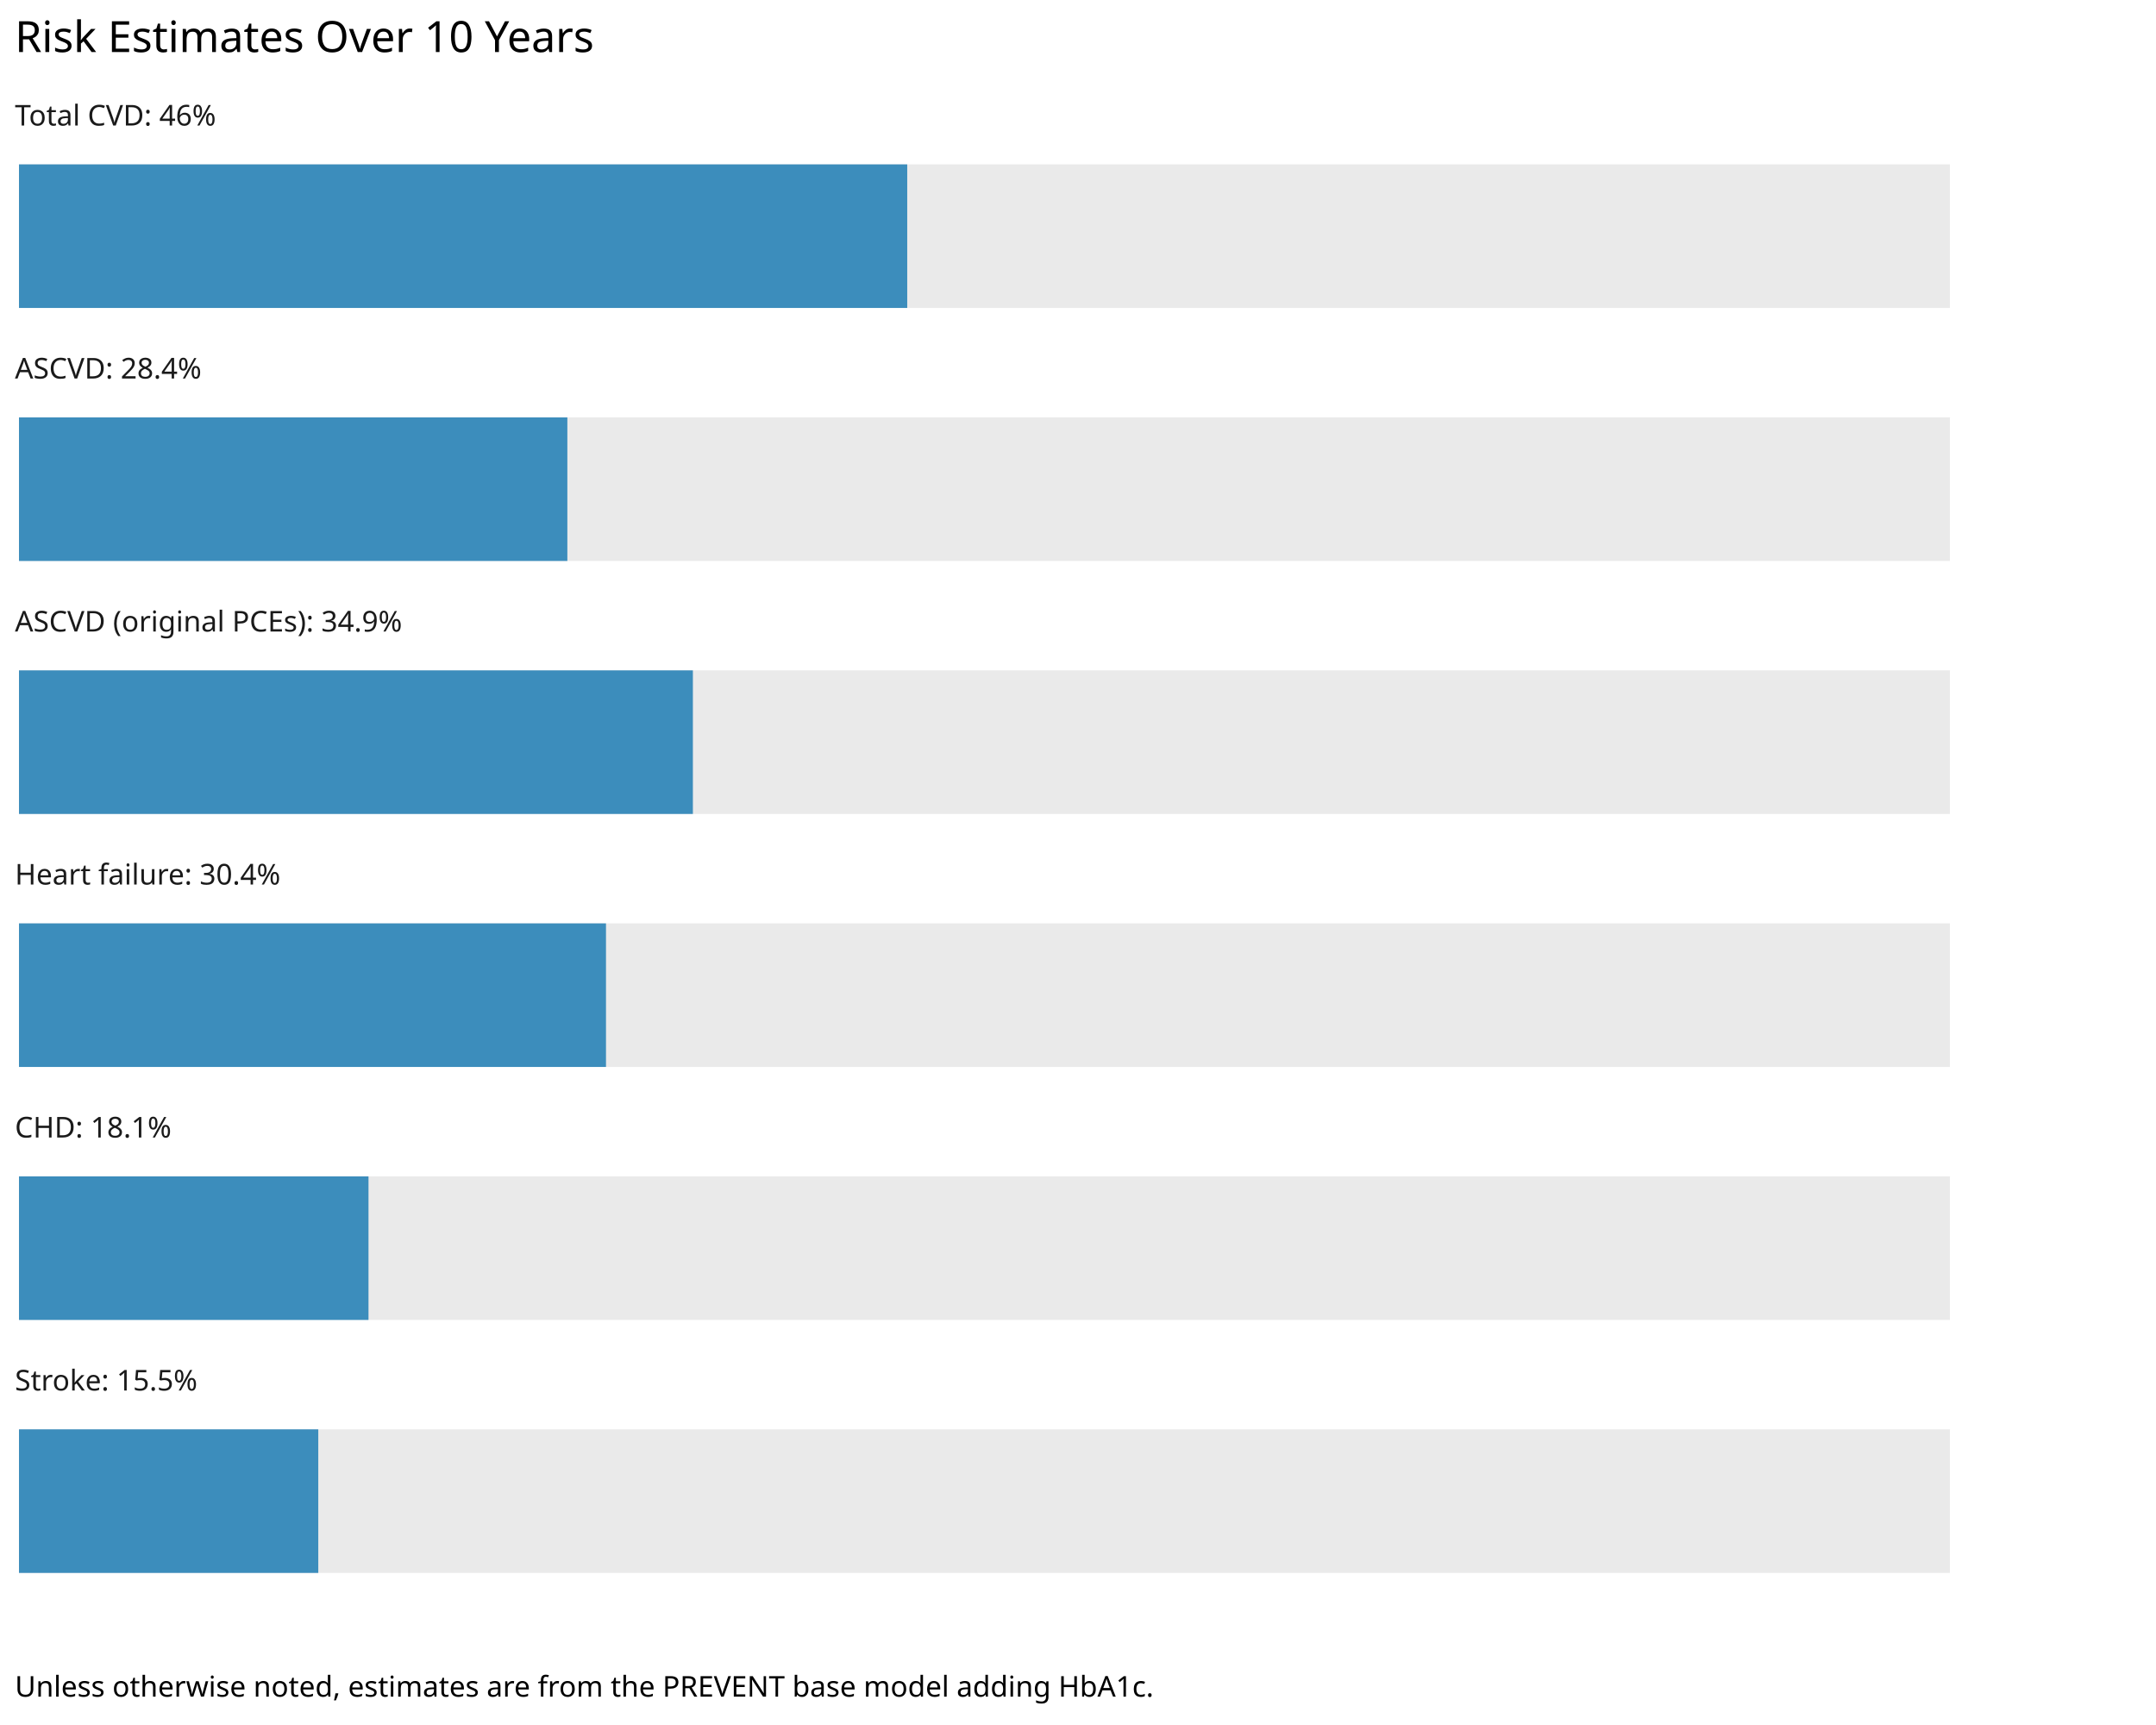
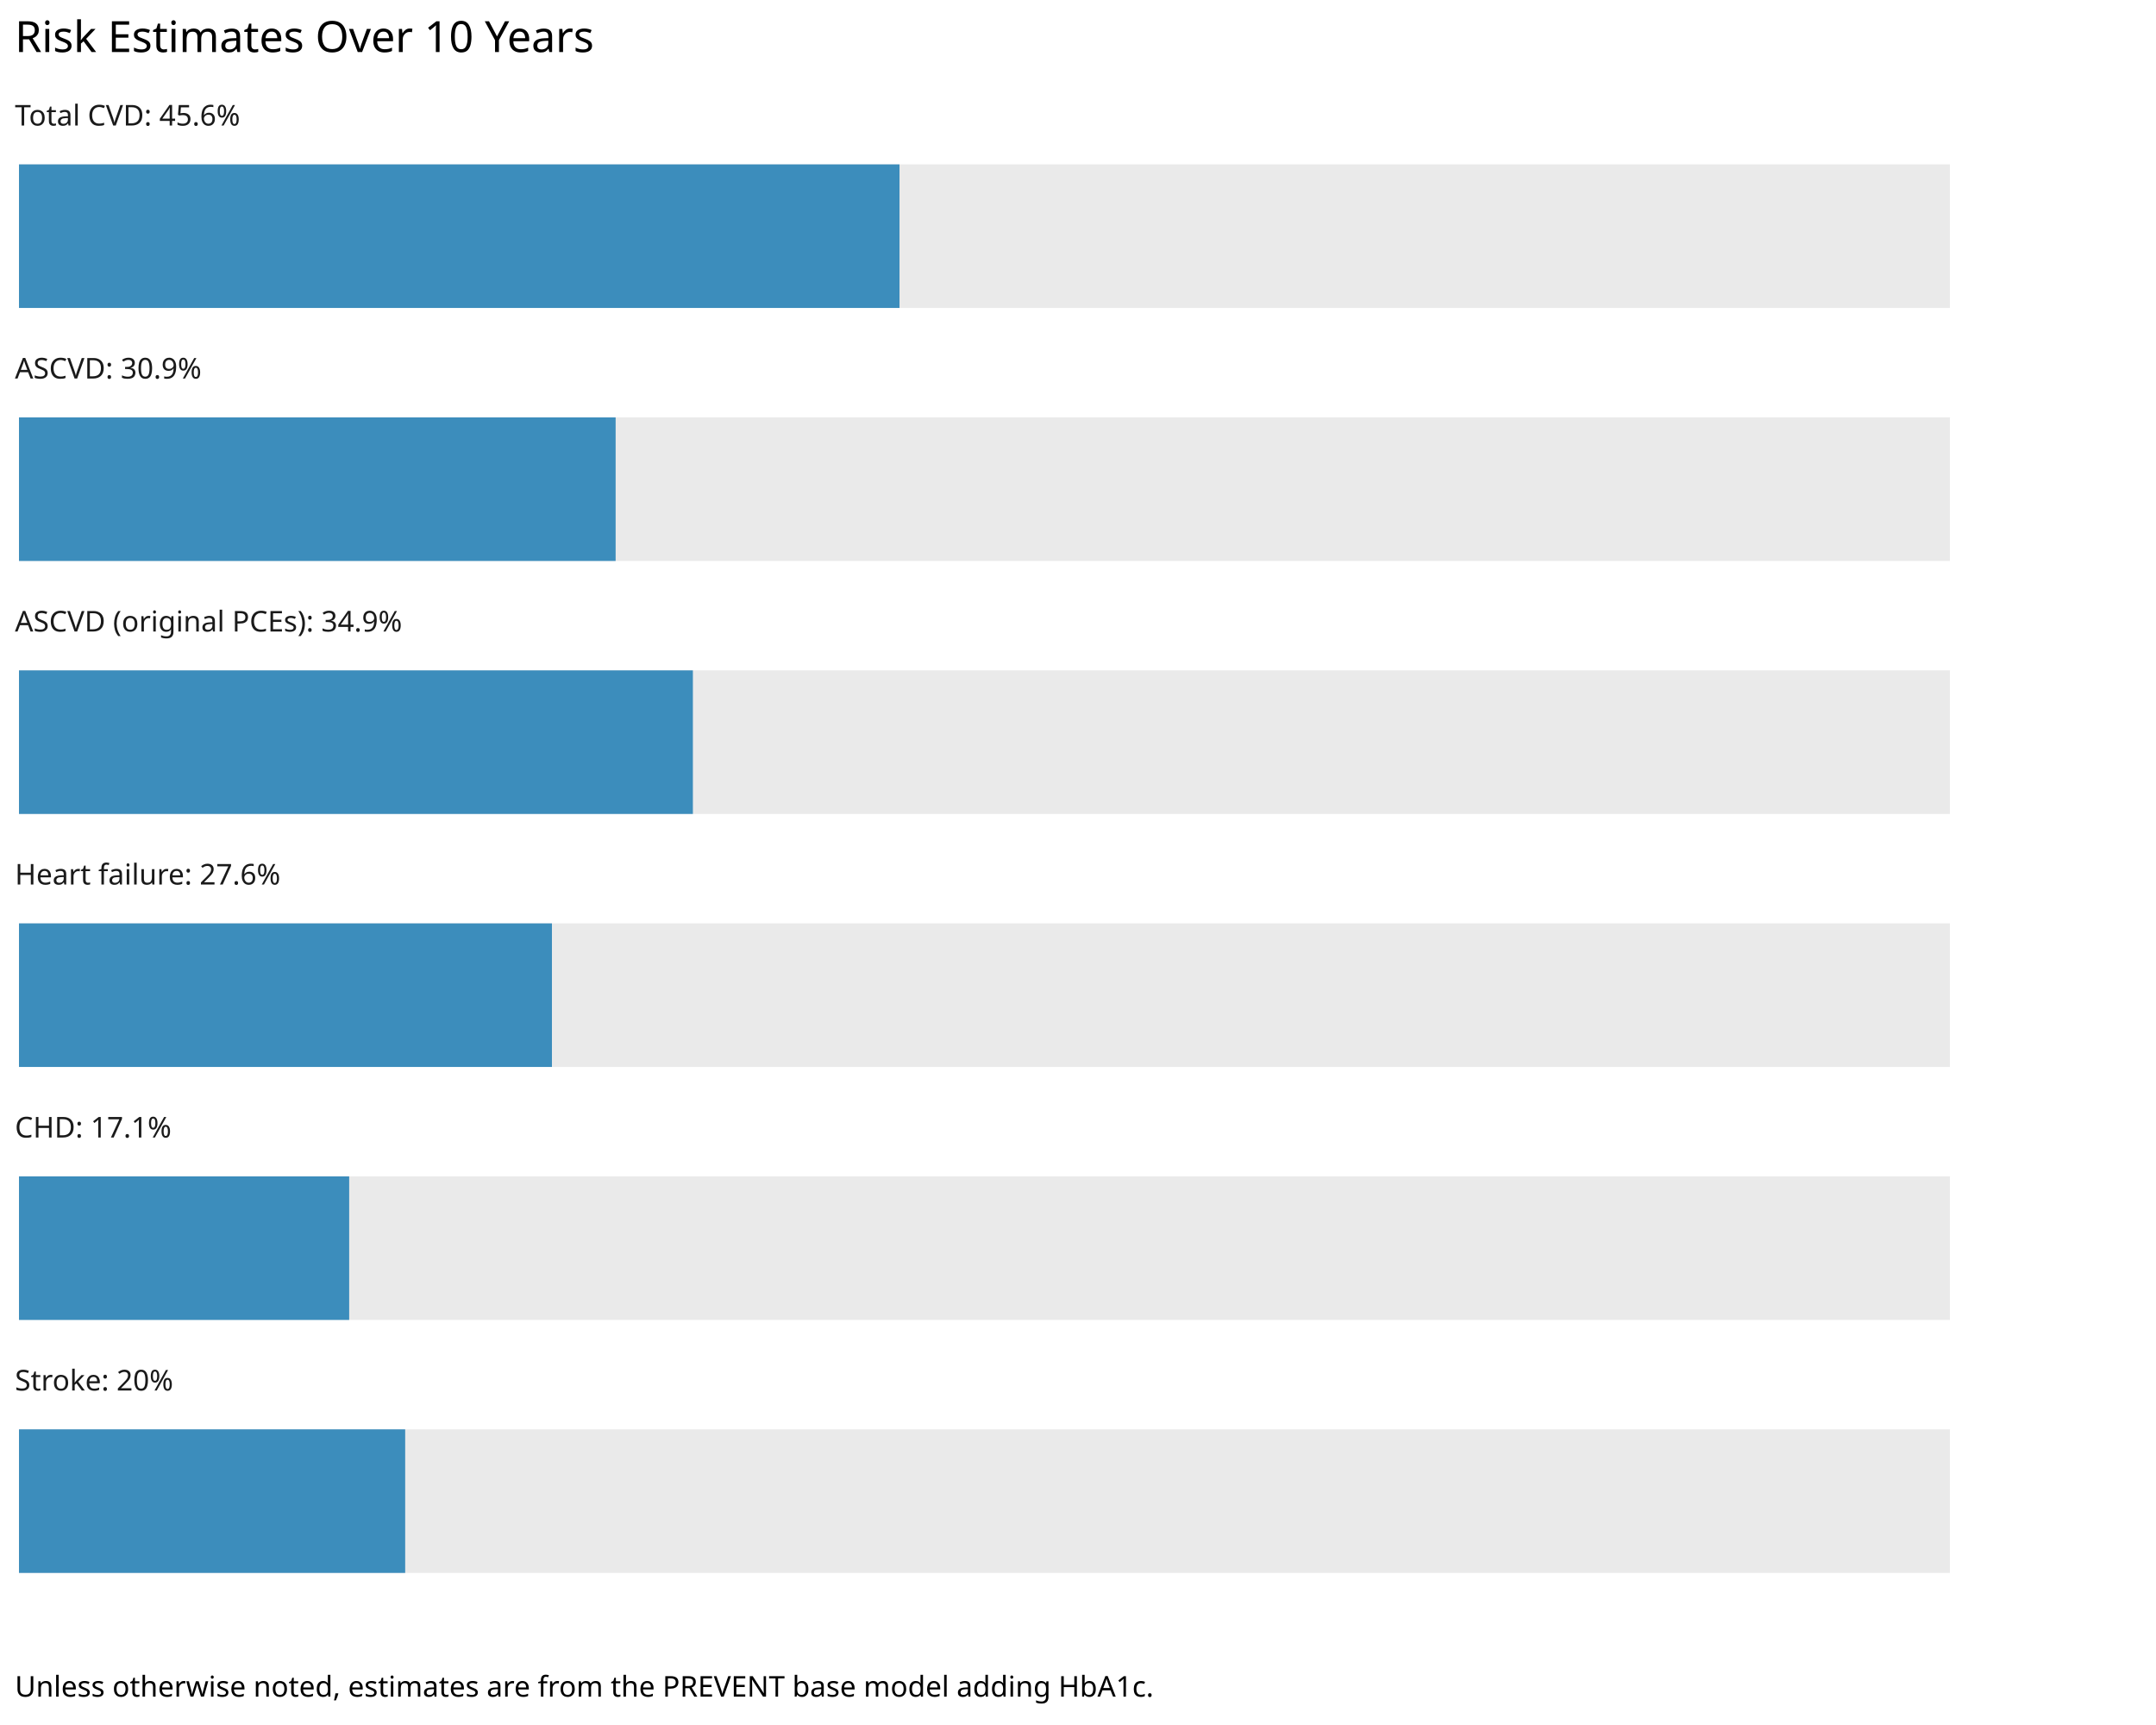
<svg xmlns="http://www.w3.org/2000/svg" class="svglite" data-engine-version="2.0" width="720.00pt" height="576.00pt" viewBox="0 0 720.00 576.00">
  <defs>
    <style type="text/css">
    .svglite line, .svglite polyline, .svglite polygon, .svglite path, .svglite rect, .svglite circle {
      fill: none;
      stroke: #000000;
      stroke-linecap: round;
      stroke-linejoin: round;
      stroke-miterlimit: 10.00;
    }
  </style>
  </defs>
  <rect width="100%" height="100%" style="stroke: none; fill: #FFFFFF;" />
  <defs>
    <clipPath id="cpMC4wMHw3MjAuMDB8MC4wMHw1NzYuMDA=">
      <rect x="0.00" y="0.00" width="720.00" height="576.00" />
    </clipPath>
  </defs>
  <g clip-path="url(#cpMC4wMHw3MjAuMDB8MC4wMHw1NzYuMDA=)">
    <rect x="0.00" y="0.00" width="720.00" height="576.00" style="stroke-width: 1.16; stroke: none; fill: #FFFFFF;" />
  </g>
  <defs>
    <clipPath id="cpNC45OHw3MTcuMDF8NDYuOTB8MTEwLjgz">
      <rect x="4.98" y="46.90" width="712.03" height="63.92" />
    </clipPath>
  </defs>
  <g clip-path="url(#cpNC45OHw3MTcuMDF8NDYuOTB8MTEwLjgz)">
    <rect x="6.34" y="54.89" width="644.84" height="47.94" style="stroke-width: 1.16; stroke: none; stroke-linecap: butt; stroke-linejoin: miter; fill: #EAEAEA;" />
-     <rect x="6.34" y="54.89" width="296.63" height="47.94" style="stroke-width: 1.16; stroke: none; stroke-linecap: butt; stroke-linejoin: miter; fill: #3C8DBC;" />
+     <rect x="6.34" y="54.89" width="294.05" height="47.94" style="stroke-width: 1.16; stroke: none; stroke-linecap: butt; stroke-linejoin: miter; fill: #3C8DBC;" />
  </g>
  <g clip-path="url(#cpMC4wMHw3MjAuMDB8MC4wMHw1NzYuMDA=)">
</g>
  <defs>
    <clipPath id="cpNC45OHw3MTcuMDF8MTMxLjM4fDE5NS4zMA==">
      <rect x="4.98" y="131.38" width="712.03" height="63.92" />
    </clipPath>
  </defs>
  <g clip-path="url(#cpNC45OHw3MTcuMDF8MTMxLjM4fDE5NS4zMA==)">
    <rect x="6.34" y="139.37" width="644.84" height="47.94" style="stroke-width: 1.16; stroke: none; stroke-linecap: butt; stroke-linejoin: miter; fill: #EAEAEA;" />
-     <rect x="6.34" y="139.37" width="183.13" height="47.94" style="stroke-width: 1.16; stroke: none; stroke-linecap: butt; stroke-linejoin: miter; fill: #3C8DBC;" />
+     <rect x="6.34" y="139.37" width="199.25" height="47.94" style="stroke-width: 1.16; stroke: none; stroke-linecap: butt; stroke-linejoin: miter; fill: #3C8DBC;" />
  </g>
  <g clip-path="url(#cpMC4wMHw3MjAuMDB8MC4wMHw1NzYuMDA=)">
</g>
  <defs>
    <clipPath id="cpNC45OHw3MTcuMDF8MjE1Ljg2fDI3OS43OA==">
      <rect x="4.98" y="215.86" width="712.03" height="63.92" />
    </clipPath>
  </defs>
  <g clip-path="url(#cpNC45OHw3MTcuMDF8MjE1Ljg2fDI3OS43OA==)">
    <rect x="6.34" y="223.85" width="644.84" height="47.94" style="stroke-width: 1.16; stroke: none; stroke-linecap: butt; stroke-linejoin: miter; fill: #EAEAEA;" />
    <rect x="6.34" y="223.85" width="225.05" height="47.94" style="stroke-width: 1.16; stroke: none; stroke-linecap: butt; stroke-linejoin: miter; fill: #3C8DBC;" />
  </g>
  <g clip-path="url(#cpMC4wMHw3MjAuMDB8MC4wMHw1NzYuMDA=)">
</g>
  <defs>
    <clipPath id="cpNC45OHw3MTcuMDF8MzAwLjM0fDM2NC4yNg==">
      <rect x="4.98" y="300.34" width="712.03" height="63.92" />
    </clipPath>
  </defs>
  <g clip-path="url(#cpNC45OHw3MTcuMDF8MzAwLjM0fDM2NC4yNg==)">
    <rect x="6.34" y="308.33" width="644.84" height="47.94" style="stroke-width: 1.16; stroke: none; stroke-linecap: butt; stroke-linejoin: miter; fill: #EAEAEA;" />
-     <rect x="6.34" y="308.33" width="196.03" height="47.94" style="stroke-width: 1.16; stroke: none; stroke-linecap: butt; stroke-linejoin: miter; fill: #3C8DBC;" />
+     <rect x="6.34" y="308.33" width="177.98" height="47.94" style="stroke-width: 1.16; stroke: none; stroke-linecap: butt; stroke-linejoin: miter; fill: #3C8DBC;" />
  </g>
  <g clip-path="url(#cpMC4wMHw3MjAuMDB8MC4wMHw1NzYuMDA=)">
</g>
  <defs>
    <clipPath id="cpNC45OHw3MTcuMDF8Mzg0LjgxfDQ0OC43NA==">
      <rect x="4.98" y="384.81" width="712.03" height="63.92" />
    </clipPath>
  </defs>
  <g clip-path="url(#cpNC45OHw3MTcuMDF8Mzg0LjgxfDQ0OC43NA==)">
    <rect x="6.34" y="392.80" width="644.84" height="47.94" style="stroke-width: 1.16; stroke: none; stroke-linecap: butt; stroke-linejoin: miter; fill: #EAEAEA;" />
-     <rect x="6.34" y="392.80" width="116.72" height="47.94" style="stroke-width: 1.16; stroke: none; stroke-linecap: butt; stroke-linejoin: miter; fill: #3C8DBC;" />
+     <rect x="6.34" y="392.80" width="110.27" height="47.94" style="stroke-width: 1.16; stroke: none; stroke-linecap: butt; stroke-linejoin: miter; fill: #3C8DBC;" />
  </g>
  <g clip-path="url(#cpMC4wMHw3MjAuMDB8MC4wMHw1NzYuMDA=)">
</g>
  <defs>
    <clipPath id="cpNC45OHw3MTcuMDF8NDY5LjI5fDUzMy4yMQ==">
      <rect x="4.98" y="469.29" width="712.03" height="63.92" />
    </clipPath>
  </defs>
  <g clip-path="url(#cpNC45OHw3MTcuMDF8NDY5LjI5fDUzMy4yMQ==)">
    <rect x="6.34" y="477.28" width="644.84" height="47.94" style="stroke-width: 1.16; stroke: none; stroke-linecap: butt; stroke-linejoin: miter; fill: #EAEAEA;" />
-     <rect x="6.34" y="477.28" width="99.95" height="47.94" style="stroke-width: 1.16; stroke: none; stroke-linecap: butt; stroke-linejoin: miter; fill: #3C8DBC;" />
+     <rect x="6.34" y="477.28" width="128.97" height="47.94" style="stroke-width: 1.16; stroke: none; stroke-linecap: butt; stroke-linejoin: miter; fill: #3C8DBC;" />
  </g>
  <g clip-path="url(#cpMC4wMHw3MjAuMDB8MC4wMHw1NzYuMDA=)">
</g>
  <defs>
    <clipPath id="cpNC45OHw3MTcuMDF8NDU0LjcxfDQ2OS4yOQ==">
      <rect x="4.98" y="454.71" width="712.03" height="14.58" />
    </clipPath>
  </defs>
  <g clip-path="url(#cpNC45OHw3MTcuMDF8NDU0LjcxfDQ2OS4yOQ==)">
-     <text x="4.98" y="464.31" style="font-size: 9.60px; fill: #1A1A1A; font-family: sans;" textLength="60.31px" lengthAdjust="spacingAndGlyphs">Stroke: 15.5%</text>
+     <text x="4.98" y="464.31" style="font-size: 9.60px; fill: #1A1A1A; font-family: sans;" textLength="52.30px" lengthAdjust="spacingAndGlyphs">Stroke: 20%</text>
  </g>
  <g clip-path="url(#cpMC4wMHw3MjAuMDB8MC4wMHw1NzYuMDA=)">
</g>
  <defs>
    <clipPath id="cpNC45OHw3MTcuMDF8MzcwLjI0fDM4NC44MQ==">
      <rect x="4.98" y="370.24" width="712.03" height="14.58" />
    </clipPath>
  </defs>
  <g clip-path="url(#cpNC45OHw3MTcuMDF8MzcwLjI0fDM4NC44MQ==)">
-     <text x="4.98" y="379.83" style="font-size: 9.60px; fill: #1A1A1A; font-family: sans;" textLength="53.36px" lengthAdjust="spacingAndGlyphs">CHD: 18.1%</text>
+     <text x="4.98" y="379.83" style="font-size: 9.60px; fill: #1A1A1A; font-family: sans;" textLength="53.36px" lengthAdjust="spacingAndGlyphs">CHD: 17.1%</text>
  </g>
  <g clip-path="url(#cpMC4wMHw3MjAuMDB8MC4wMHw1NzYuMDA=)">
</g>
  <defs>
    <clipPath id="cpNC45OHw3MTcuMDF8Mjg1Ljc2fDMwMC4zNA==">
      <rect x="4.98" y="285.76" width="712.03" height="14.58" />
    </clipPath>
  </defs>
  <g clip-path="url(#cpNC45OHw3MTcuMDF8Mjg1Ljc2fDMwMC4zNA==)">
-     <text x="4.98" y="295.36" style="font-size: 9.60px; fill: #1A1A1A; font-family: sans;" textLength="84.84px" lengthAdjust="spacingAndGlyphs">Heart failure: 30.4%</text>
+     <text x="4.98" y="295.36" style="font-size: 9.60px; fill: #1A1A1A; font-family: sans;" textLength="84.84px" lengthAdjust="spacingAndGlyphs">Heart failure: 27.6%</text>
  </g>
  <g clip-path="url(#cpMC4wMHw3MjAuMDB8MC4wMHw1NzYuMDA=)">
</g>
  <defs>
    <clipPath id="cpNC45OHw3MTcuMDF8MjAxLjI4fDIxNS44Ng==">
      <rect x="4.98" y="201.28" width="712.03" height="14.58" />
    </clipPath>
  </defs>
  <g clip-path="url(#cpNC45OHw3MTcuMDF8MjAxLjI4fDIxNS44Ng==)">
    <text x="4.98" y="210.88" style="font-size: 9.60px; fill: #1A1A1A; font-family: sans;" textLength="132.87px" lengthAdjust="spacingAndGlyphs">ASCVD (original PCEs): 34.9%</text>
  </g>
  <g clip-path="url(#cpMC4wMHw3MjAuMDB8MC4wMHw1NzYuMDA=)">
</g>
  <defs>
    <clipPath id="cpNC45OHw3MTcuMDF8MTE2LjgwfDEzMS4zOA==">
      <rect x="4.98" y="116.80" width="712.03" height="14.58" />
    </clipPath>
  </defs>
  <g clip-path="url(#cpNC45OHw3MTcuMDF8MTE2LjgwfDEzMS4zOA==)">
-     <text x="4.98" y="126.40" style="font-size: 9.60px; fill: #1A1A1A; font-family: sans;" textLength="65.64px" lengthAdjust="spacingAndGlyphs">ASCVD: 28.4%</text>
+     <text x="4.98" y="126.40" style="font-size: 9.60px; fill: #1A1A1A; font-family: sans;" textLength="65.64px" lengthAdjust="spacingAndGlyphs">ASCVD: 30.9%</text>
  </g>
  <g clip-path="url(#cpMC4wMHw3MjAuMDB8MC4wMHw1NzYuMDA=)">
</g>
  <defs>
    <clipPath id="cpNC45OHw3MTcuMDF8MzIuMzN8NDYuOTA=">
      <rect x="4.98" y="32.33" width="712.03" height="14.58" />
    </clipPath>
  </defs>
  <g clip-path="url(#cpNC45OHw3MTcuMDF8MzIuMzN8NDYuOTA=)">
-     <text x="4.98" y="41.92" style="font-size: 9.60px; fill: #1A1A1A; font-family: sans;" textLength="68.83px" lengthAdjust="spacingAndGlyphs">Total CVD: 46%</text>
+     <text x="4.98" y="41.92" style="font-size: 9.60px; fill: #1A1A1A; font-family: sans;" textLength="76.84px" lengthAdjust="spacingAndGlyphs">Total CVD: 45.6%</text>
  </g>
  <g clip-path="url(#cpMC4wMHw3MjAuMDB8MC4wMHw1NzYuMDA=)">
    <text x="4.98" y="17.38" style="font-size: 14.40px; font-family: sans;" textLength="192.11px" lengthAdjust="spacingAndGlyphs">Risk Estimates Over 10 Years</text>
    <text x="4.98" y="545.80" style="font-size: 9.60px; font-family: sans;" textLength="0.00px" lengthAdjust="spacingAndGlyphs" />
    <text x="4.98" y="556.17" style="font-size: 9.60px; font-family: sans;" textLength="0.00px" lengthAdjust="spacingAndGlyphs" />
    <text x="4.98" y="566.54" style="font-size: 9.60px; font-family: sans;" textLength="366.64px" lengthAdjust="spacingAndGlyphs">Unless otherwise noted, estimates are from the PREVENT base model adding HbA1c.</text>
  </g>
</svg>
